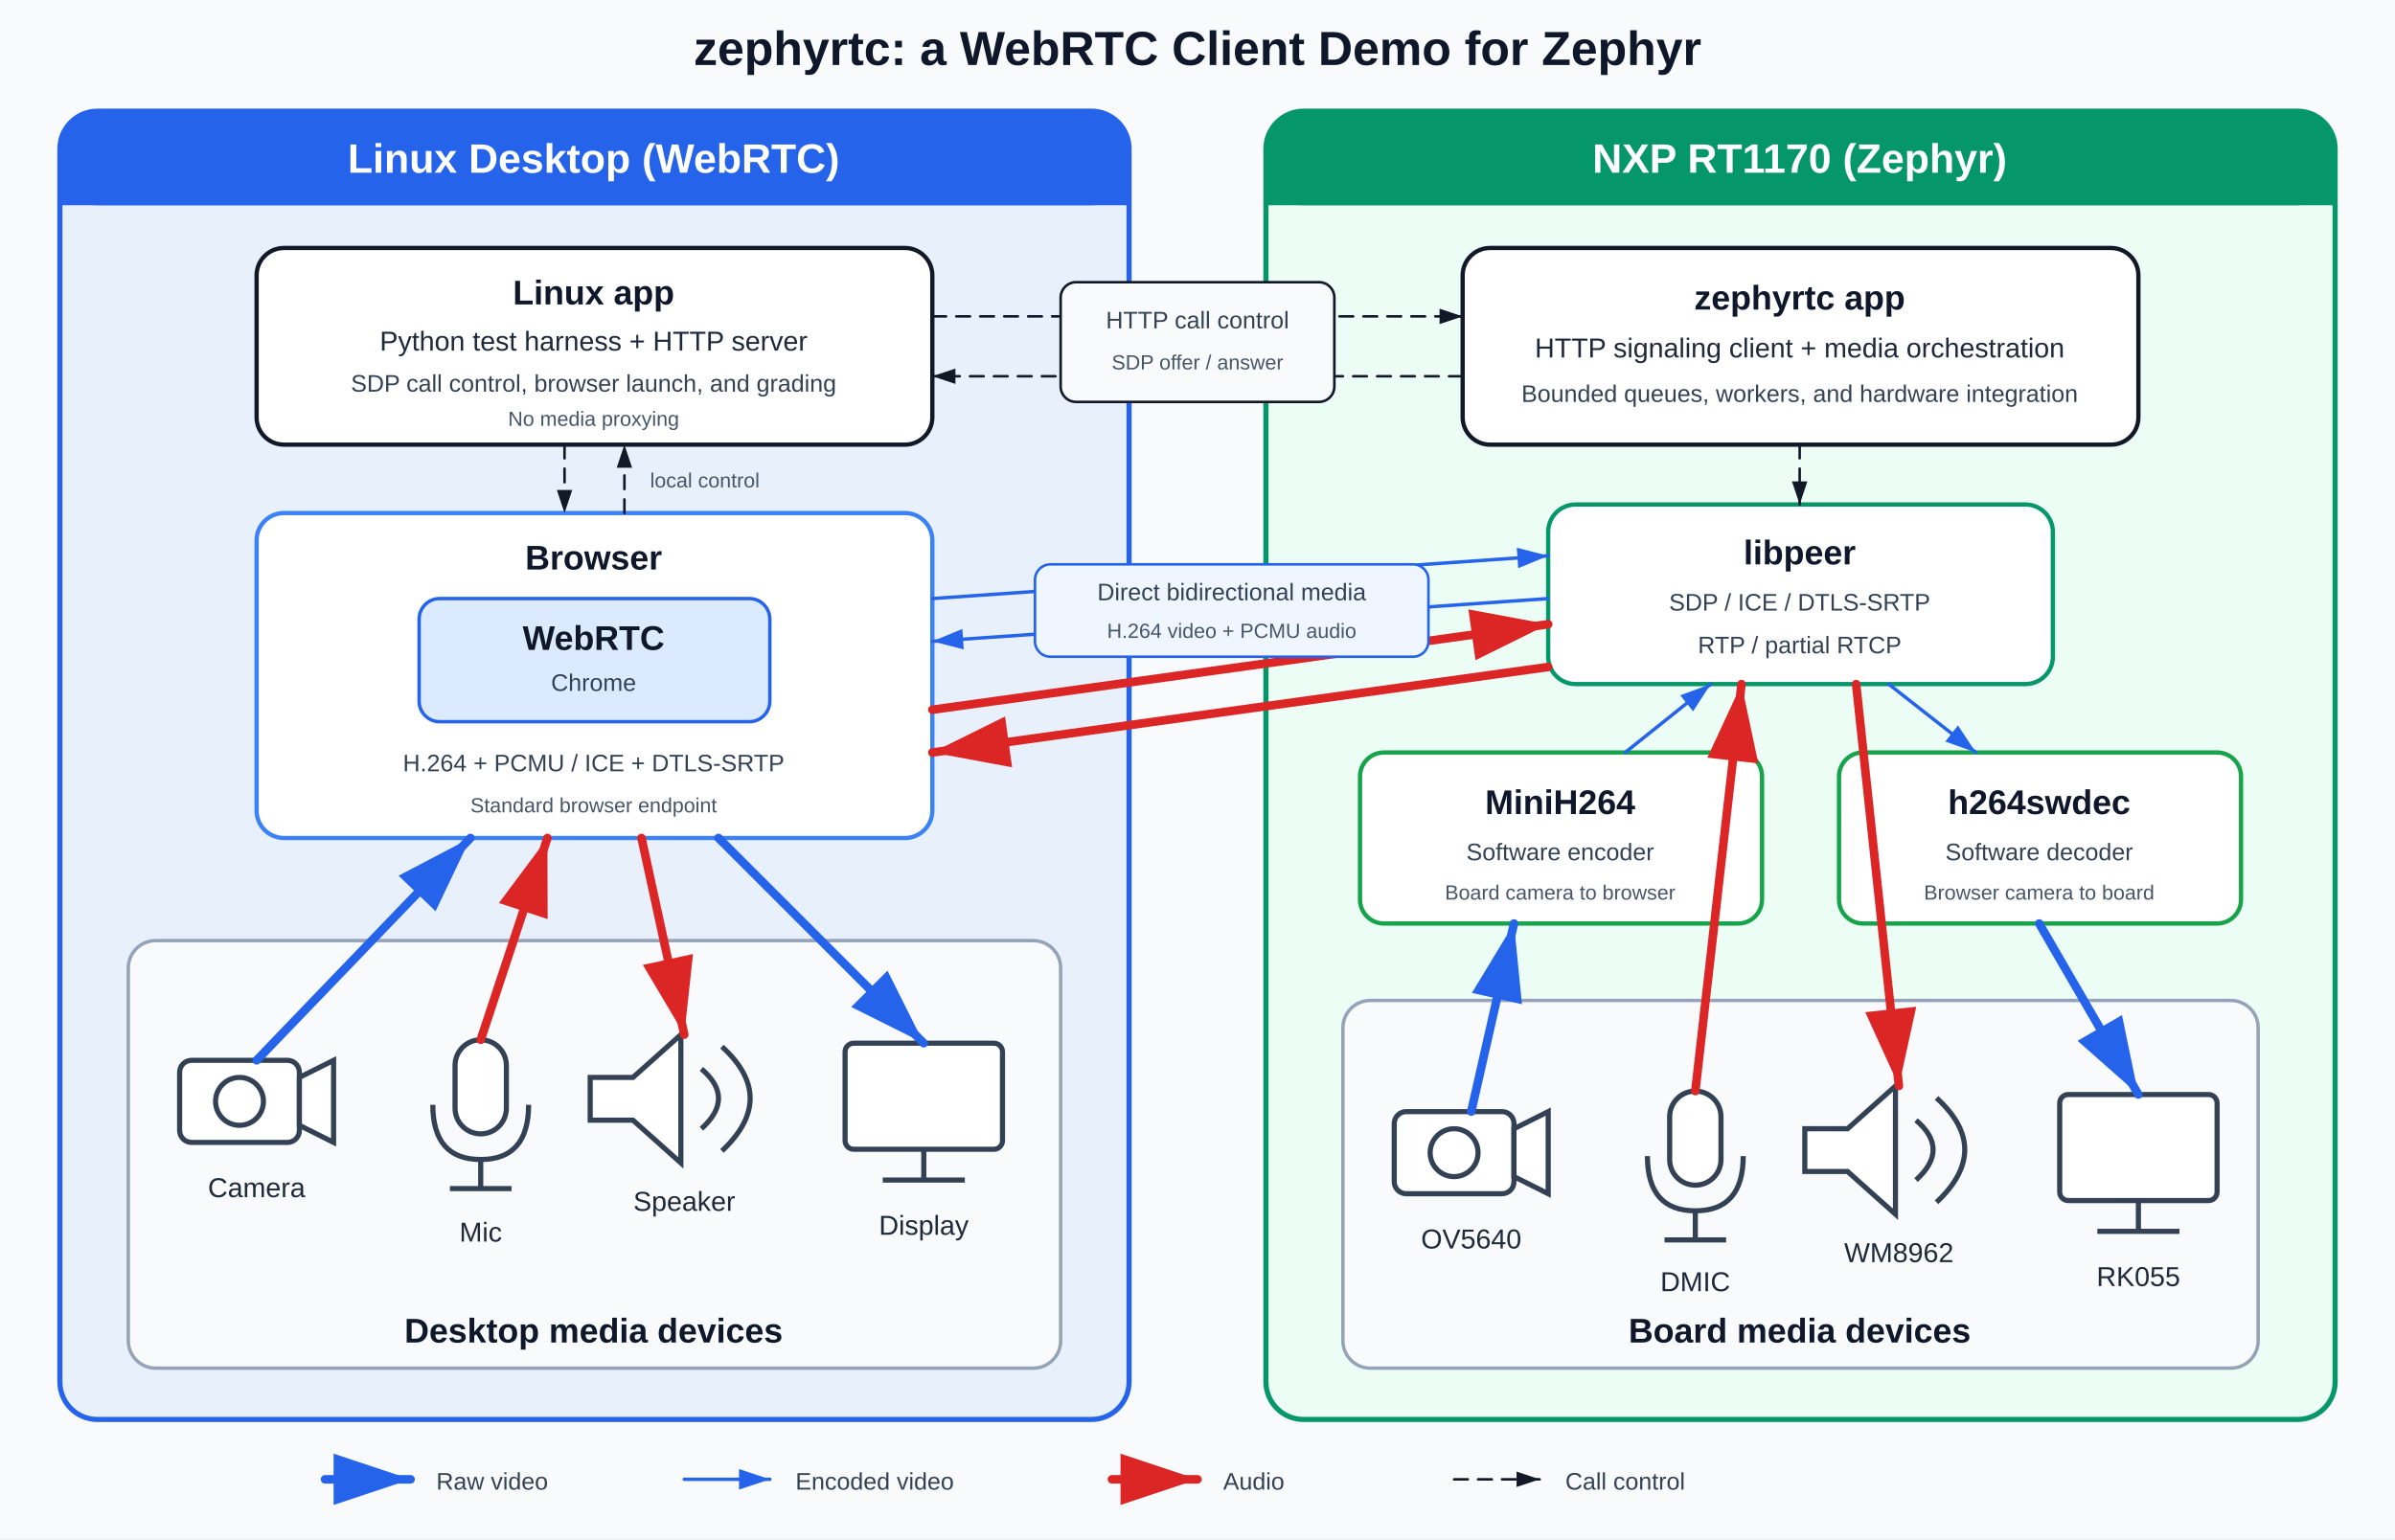
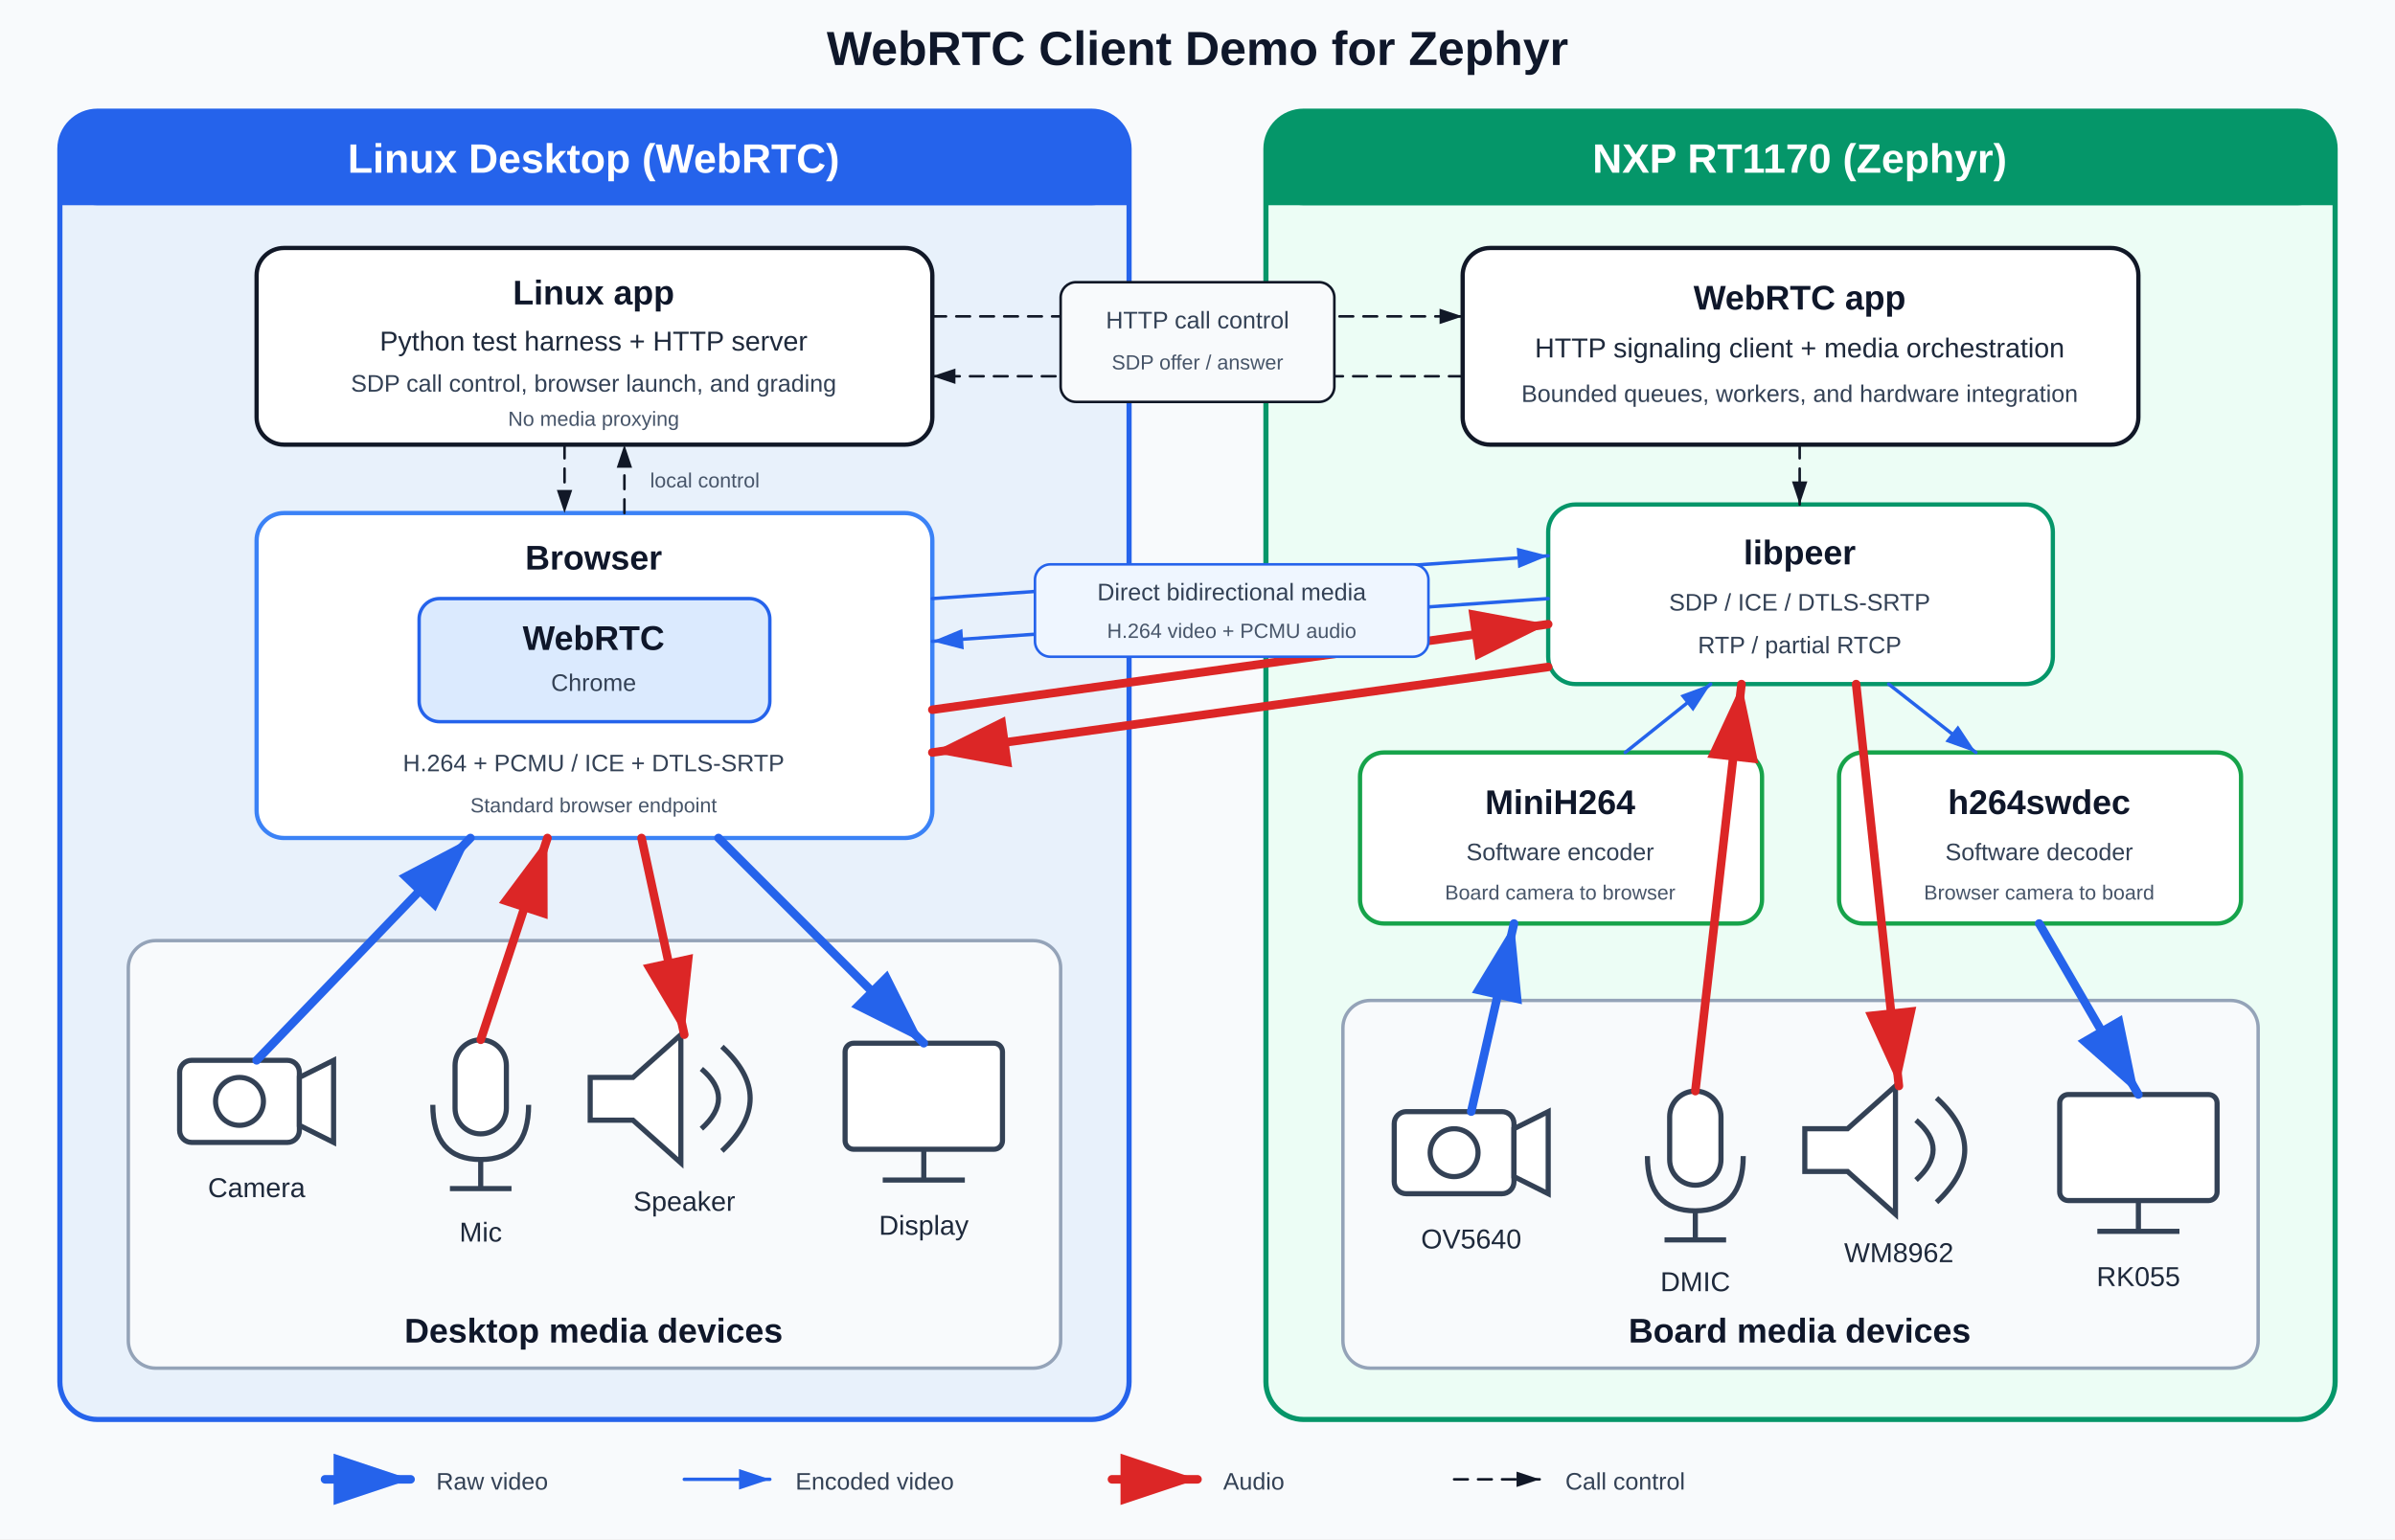
<svg xmlns="http://www.w3.org/2000/svg" width="1400" height="900" viewBox="0 0 1400 900">
  <defs>
    <marker id="arrow-blue" markerWidth="10" markerHeight="10" refX="9" refY="3" orient="auto" markerUnits="strokeWidth">
      <path d="M0,0 L0,6 L9,3 z" fill="#2563eb" />
    </marker>
    <marker id="arrow-red" markerWidth="10" markerHeight="10" refX="9" refY="3" orient="auto" markerUnits="strokeWidth">
      <path d="M0,0 L0,6 L9,3 z" fill="#dc2626" />
    </marker>
    <marker id="arrow-black" markerWidth="10" markerHeight="10" refX="9" refY="3" orient="auto" markerUnits="strokeWidth">
      <path d="M0,0 L0,6 L9,3 z" fill="#111827" />
    </marker>
    <style>
      .title { font: 700 28px Arial, sans-serif; fill: #0f172a; }
      .main-title { font: 700 24px Arial, sans-serif; fill: #ffffff; }
      .box-title { font: 700 20px Arial, sans-serif; fill: #0f172a; }
      .label { font: 16px Arial, sans-serif; fill: #1e293b; }
      .small { font: 14px Arial, sans-serif; fill: #334155; }
      .tiny { font: 12px Arial, sans-serif; fill: #475569; }
      .line { stroke-linecap: round; stroke-linejoin: round; fill: none; }
    </style>
  </defs>
  <rect width="1400" height="900" fill="#f8fafc" />
-   <text x="700" y="38" text-anchor="middle" class="title">zephyrtc: a WebRTC Client Demo for Zephyr</text>
+   <text x="700" y="38" text-anchor="middle" class="title">WebRTC Client Demo for Zephyr</text>
  <rect x="35" y="65" width="625" height="765" rx="22" fill="#e8f1fb" stroke="#2563eb" stroke-width="3" />
  <rect x="35" y="65" width="625" height="55" rx="22" fill="#2563eb" />
  <rect x="35" y="97" width="625" height="23" fill="#2563eb" />
  <text x="347" y="101" text-anchor="middle" class="main-title">Linux Desktop (WebRTC)</text>
  <rect x="150" y="145" width="395" height="115" rx="16" fill="#ffffff" stroke="#111827" stroke-width="2.5" />
  <text x="347" y="178" text-anchor="middle" class="box-title">Linux app</text>
  <text x="347" y="205" text-anchor="middle" class="label">Python test harness + HTTP server</text>
  <text x="347" y="229" text-anchor="middle" class="small">SDP call control, browser launch, and grading</text>
  <text x="347" y="249" text-anchor="middle" class="tiny">No media proxying</text>
  <rect x="150" y="300" width="395" height="190" rx="16" fill="#ffffff" stroke="#3b82f6" stroke-width="2.5" />
  <text x="347" y="333" text-anchor="middle" class="box-title">Browser</text>
  <rect x="245" y="350" width="205" height="72" rx="12" fill="#dbeafe" stroke="#2563eb" stroke-width="2" />
  <text x="347" y="380" text-anchor="middle" class="box-title">WebRTC</text>
  <text x="347" y="404" text-anchor="middle" class="small">Chrome</text>
  <text x="347" y="451" text-anchor="middle" class="small">H.264 + PCMU / ICE + DTLS-SRTP</text>
  <text x="347" y="475" text-anchor="middle" class="tiny">Standard browser endpoint</text>
  <line x1="330" y1="260" x2="330" y2="300" stroke="#111827" stroke-width="1.5" stroke-dasharray="8 6" marker-end="url(#arrow-black)" class="line" />
  <line x1="365" y1="300" x2="365" y2="260" stroke="#111827" stroke-width="1.5" stroke-dasharray="8 6" marker-end="url(#arrow-black)" class="line" />
  <text x="380" y="285" class="tiny">local control</text>
  <rect x="75" y="550" width="545" height="250" rx="16" fill="#f8fafc" stroke="#94a3b8" stroke-width="2" />
  <rect x="105" y="620" width="70" height="48" rx="7" fill="#ffffff" stroke="#334155" stroke-width="3" />
  <circle cx="140" cy="644" r="14" fill="none" stroke="#334155" stroke-width="3" />
  <path d="M175 630 L195 620 L195 668 L175 658 Z" fill="#ffffff" stroke="#334155" stroke-width="3" />
  <text x="150" y="700" text-anchor="middle" class="label">Camera</text>
  <rect x="266" y="608" width="30" height="55" rx="15" fill="#ffffff" stroke="#334155" stroke-width="3" />
  <path d="M253 646 Q253 678 281 678 Q309 678 309 646" fill="none" stroke="#334155" stroke-width="3" />
  <line x1="281" y1="678" x2="281" y2="695" stroke="#334155" stroke-width="3" />
  <line x1="263" y1="695" x2="299" y2="695" stroke="#334155" stroke-width="3" />
  <text x="281" y="726" text-anchor="middle" class="label">Mic</text>
  <path d="M345 630 L370 630 L398 605 L398 680 L370 655 L345 655 Z" fill="#ffffff" stroke="#334155" stroke-width="3" />
  <path d="M410 625 Q430 642 410 660" fill="none" stroke="#334155" stroke-width="3" />
  <path d="M422 612 Q455 642 422 673" fill="none" stroke="#334155" stroke-width="3" />
  <text x="400" y="708" text-anchor="middle" class="label">Speaker</text>
  <rect x="494" y="610" width="92" height="62" rx="5" fill="#ffffff" stroke="#334155" stroke-width="3" />
  <line x1="540" y1="672" x2="540" y2="690" stroke="#334155" stroke-width="3" />
  <line x1="516" y1="690" x2="564" y2="690" stroke="#334155" stroke-width="3" />
  <text x="540" y="722" text-anchor="middle" class="label">Display</text>
  <line x1="150" y1="620" x2="275" y2="490" stroke="#2563eb" stroke-width="5" marker-end="url(#arrow-blue)" class="line" />
  <line x1="420" y1="490" x2="540" y2="610" stroke="#2563eb" stroke-width="5" marker-end="url(#arrow-blue)" class="line" />
  <line x1="281" y1="608" x2="320" y2="490" stroke="#dc2626" stroke-width="5" marker-end="url(#arrow-red)" class="line" />
  <line x1="375" y1="490" x2="400" y2="605" stroke="#dc2626" stroke-width="5" marker-end="url(#arrow-red)" class="line" />
  <rect x="740" y="65" width="625" height="765" rx="22" fill="#ecfdf5" stroke="#059669" stroke-width="3" />
  <rect x="740" y="65" width="625" height="55" rx="22" fill="#059669" />
  <rect x="740" y="97" width="625" height="23" fill="#059669" />
  <text x="1052" y="101" text-anchor="middle" class="main-title">NXP RT1170 (Zephyr)</text>
  <rect x="855" y="145" width="395" height="115" rx="16" fill="#ffffff" stroke="#111827" stroke-width="2.5" />
-   <text x="1052" y="181" text-anchor="middle" class="box-title">zephyrtc app</text>
+   <text x="1052" y="181" text-anchor="middle" class="box-title">WebRTC app</text>
  <text x="1052" y="209" text-anchor="middle" class="label">HTTP signaling client + media orchestration</text>
  <text x="1052" y="235" text-anchor="middle" class="small">Bounded queues, workers, and hardware integration</text>
  <rect x="905" y="295" width="295" height="105" rx="16" fill="#ffffff" stroke="#059669" stroke-width="2.5" />
  <text x="1052" y="330" text-anchor="middle" class="box-title">libpeer</text>
  <text x="1052" y="357" text-anchor="middle" class="small">SDP / ICE / DTLS-SRTP</text>
  <text x="1052" y="382" text-anchor="middle" class="small">RTP / partial RTCP</text>
  <line x1="1052" y1="260" x2="1052" y2="295" stroke="#111827" stroke-width="1.5" stroke-dasharray="8 6" marker-end="url(#arrow-black)" class="line" />
  <rect x="795" y="440" width="235" height="100" rx="14" fill="#ffffff" stroke="#16a34a" stroke-width="2.5" />
  <text x="912" y="476" text-anchor="middle" class="box-title">MiniH264</text>
  <text x="912" y="503" text-anchor="middle" class="small">Software encoder</text>
  <text x="912" y="526" text-anchor="middle" class="tiny">Board camera to browser</text>
  <rect x="1075" y="440" width="235" height="100" rx="14" fill="#ffffff" stroke="#16a34a" stroke-width="2.5" />
  <text x="1192" y="476" text-anchor="middle" class="box-title">h264swdec</text>
  <text x="1192" y="503" text-anchor="middle" class="small">Software decoder</text>
  <text x="1192" y="526" text-anchor="middle" class="tiny">Browser camera to board</text>
  <line x1="950" y1="440" x2="1000" y2="400" stroke="#2563eb" stroke-width="2" marker-end="url(#arrow-blue)" class="line" />
  <line x1="1104" y1="400" x2="1155" y2="440" stroke="#2563eb" stroke-width="2" marker-end="url(#arrow-blue)" class="line" />
  <rect x="785" y="585" width="535" height="215" rx="16" fill="#f8fafc" stroke="#94a3b8" stroke-width="2" />
  <rect x="815" y="650" width="70" height="48" rx="7" fill="#ffffff" stroke="#334155" stroke-width="3" />
  <circle cx="850" cy="674" r="14" fill="none" stroke="#334155" stroke-width="3" />
  <path d="M885 660 L905 650 L905 698 L885 688 Z" fill="#ffffff" stroke="#334155" stroke-width="3" />
  <text x="860" y="730" text-anchor="middle" class="label">OV5640</text>
  <rect x="976" y="638" width="30" height="55" rx="15" fill="#ffffff" stroke="#334155" stroke-width="3" />
  <path d="M963 676 Q963 708 991 708 Q1019 708 1019 676" fill="none" stroke="#334155" stroke-width="3" />
  <line x1="991" y1="708" x2="991" y2="725" stroke="#334155" stroke-width="3" />
  <line x1="973" y1="725" x2="1009" y2="725" stroke="#334155" stroke-width="3" />
  <text x="991" y="755" text-anchor="middle" class="label">DMIC</text>
  <path d="M1055 660 L1080 660 L1108 635 L1108 710 L1080 685 L1055 685 Z" fill="#ffffff" stroke="#334155" stroke-width="3" />
  <path d="M1120 655 Q1140 672 1120 690" fill="none" stroke="#334155" stroke-width="3" />
  <path d="M1132 642 Q1165 672 1132 703" fill="none" stroke="#334155" stroke-width="3" />
  <text x="1110" y="738" text-anchor="middle" class="label">WM8962</text>
  <rect x="1204" y="640" width="92" height="62" rx="5" fill="#ffffff" stroke="#334155" stroke-width="3" />
  <line x1="1250" y1="702" x2="1250" y2="720" stroke="#334155" stroke-width="3" />
  <line x1="1226" y1="720" x2="1274" y2="720" stroke="#334155" stroke-width="3" />
  <text x="1250" y="752" text-anchor="middle" class="label">RK055</text>
  <line x1="860" y1="650" x2="885" y2="540" stroke="#2563eb" stroke-width="5" marker-end="url(#arrow-blue)" class="line" />
  <line x1="1192" y1="540" x2="1250" y2="640" stroke="#2563eb" stroke-width="5" marker-end="url(#arrow-blue)" class="line" />
  <line x1="991" y1="638" x2="1018" y2="400" stroke="#dc2626" stroke-width="5" marker-end="url(#arrow-red)" class="line" />
  <line x1="1085" y1="400" x2="1110" y2="635" stroke="#dc2626" stroke-width="5" marker-end="url(#arrow-red)" class="line" />
  <line x1="545" y1="350" x2="905" y2="325" stroke="#2563eb" stroke-width="2" marker-end="url(#arrow-blue)" class="line" />
  <line x1="905" y1="350" x2="545" y2="375" stroke="#2563eb" stroke-width="2" marker-end="url(#arrow-blue)" class="line" />
  <line x1="545" y1="415" x2="905" y2="365" stroke="#dc2626" stroke-width="5" marker-end="url(#arrow-red)" class="line" />
  <line x1="905" y1="390" x2="545" y2="440" stroke="#dc2626" stroke-width="5" marker-end="url(#arrow-red)" class="line" />
  <rect x="605" y="330" width="230" height="54" rx="9" fill="#eff6ff" stroke="#2563eb" stroke-width="1.5" />
  <text x="720" y="351" text-anchor="middle" class="small">Direct bidirectional media</text>
  <text x="720" y="373" text-anchor="middle" class="tiny">H.264 video + PCMU audio</text>
  <line x1="545" y1="185" x2="855" y2="185" stroke="#111827" stroke-width="1.5" stroke-dasharray="8 6" marker-end="url(#arrow-black)" class="line" />
  <line x1="855" y1="220" x2="545" y2="220" stroke="#111827" stroke-width="1.5" stroke-dasharray="8 6" marker-end="url(#arrow-black)" class="line" />
  <rect x="620" y="165" width="160" height="70" rx="9" fill="#f8fafc" stroke="#111827" stroke-width="1.5" />
  <text x="700" y="192" text-anchor="middle" class="small">HTTP call control</text>
  <text x="700" y="216" text-anchor="middle" class="tiny">SDP offer / answer</text>
  <line x1="190" y1="865" x2="240" y2="865" stroke="#2563eb" stroke-width="5" marker-end="url(#arrow-blue)" class="line" />
  <text x="255" y="871" class="small">Raw video</text>
  <line x1="400" y1="865" x2="450" y2="865" stroke="#2563eb" stroke-width="2" marker-end="url(#arrow-blue)" class="line" />
  <text x="465" y="871" class="small">Encoded video</text>
  <line x1="650" y1="865" x2="700" y2="865" stroke="#dc2626" stroke-width="5" marker-end="url(#arrow-red)" class="line" />
  <text x="715" y="871" class="small">Audio</text>
  <line x1="850" y1="865" x2="900" y2="865" stroke="#111827" stroke-width="1.5" stroke-dasharray="8 6" marker-end="url(#arrow-black)" class="line" />
  <text x="915" y="871" class="small">Call control</text>
  <text x="347" y="785" text-anchor="middle" class="box-title">Desktop media devices</text>
  <text x="1052" y="785" text-anchor="middle" class="box-title">Board media devices</text>
</svg>
